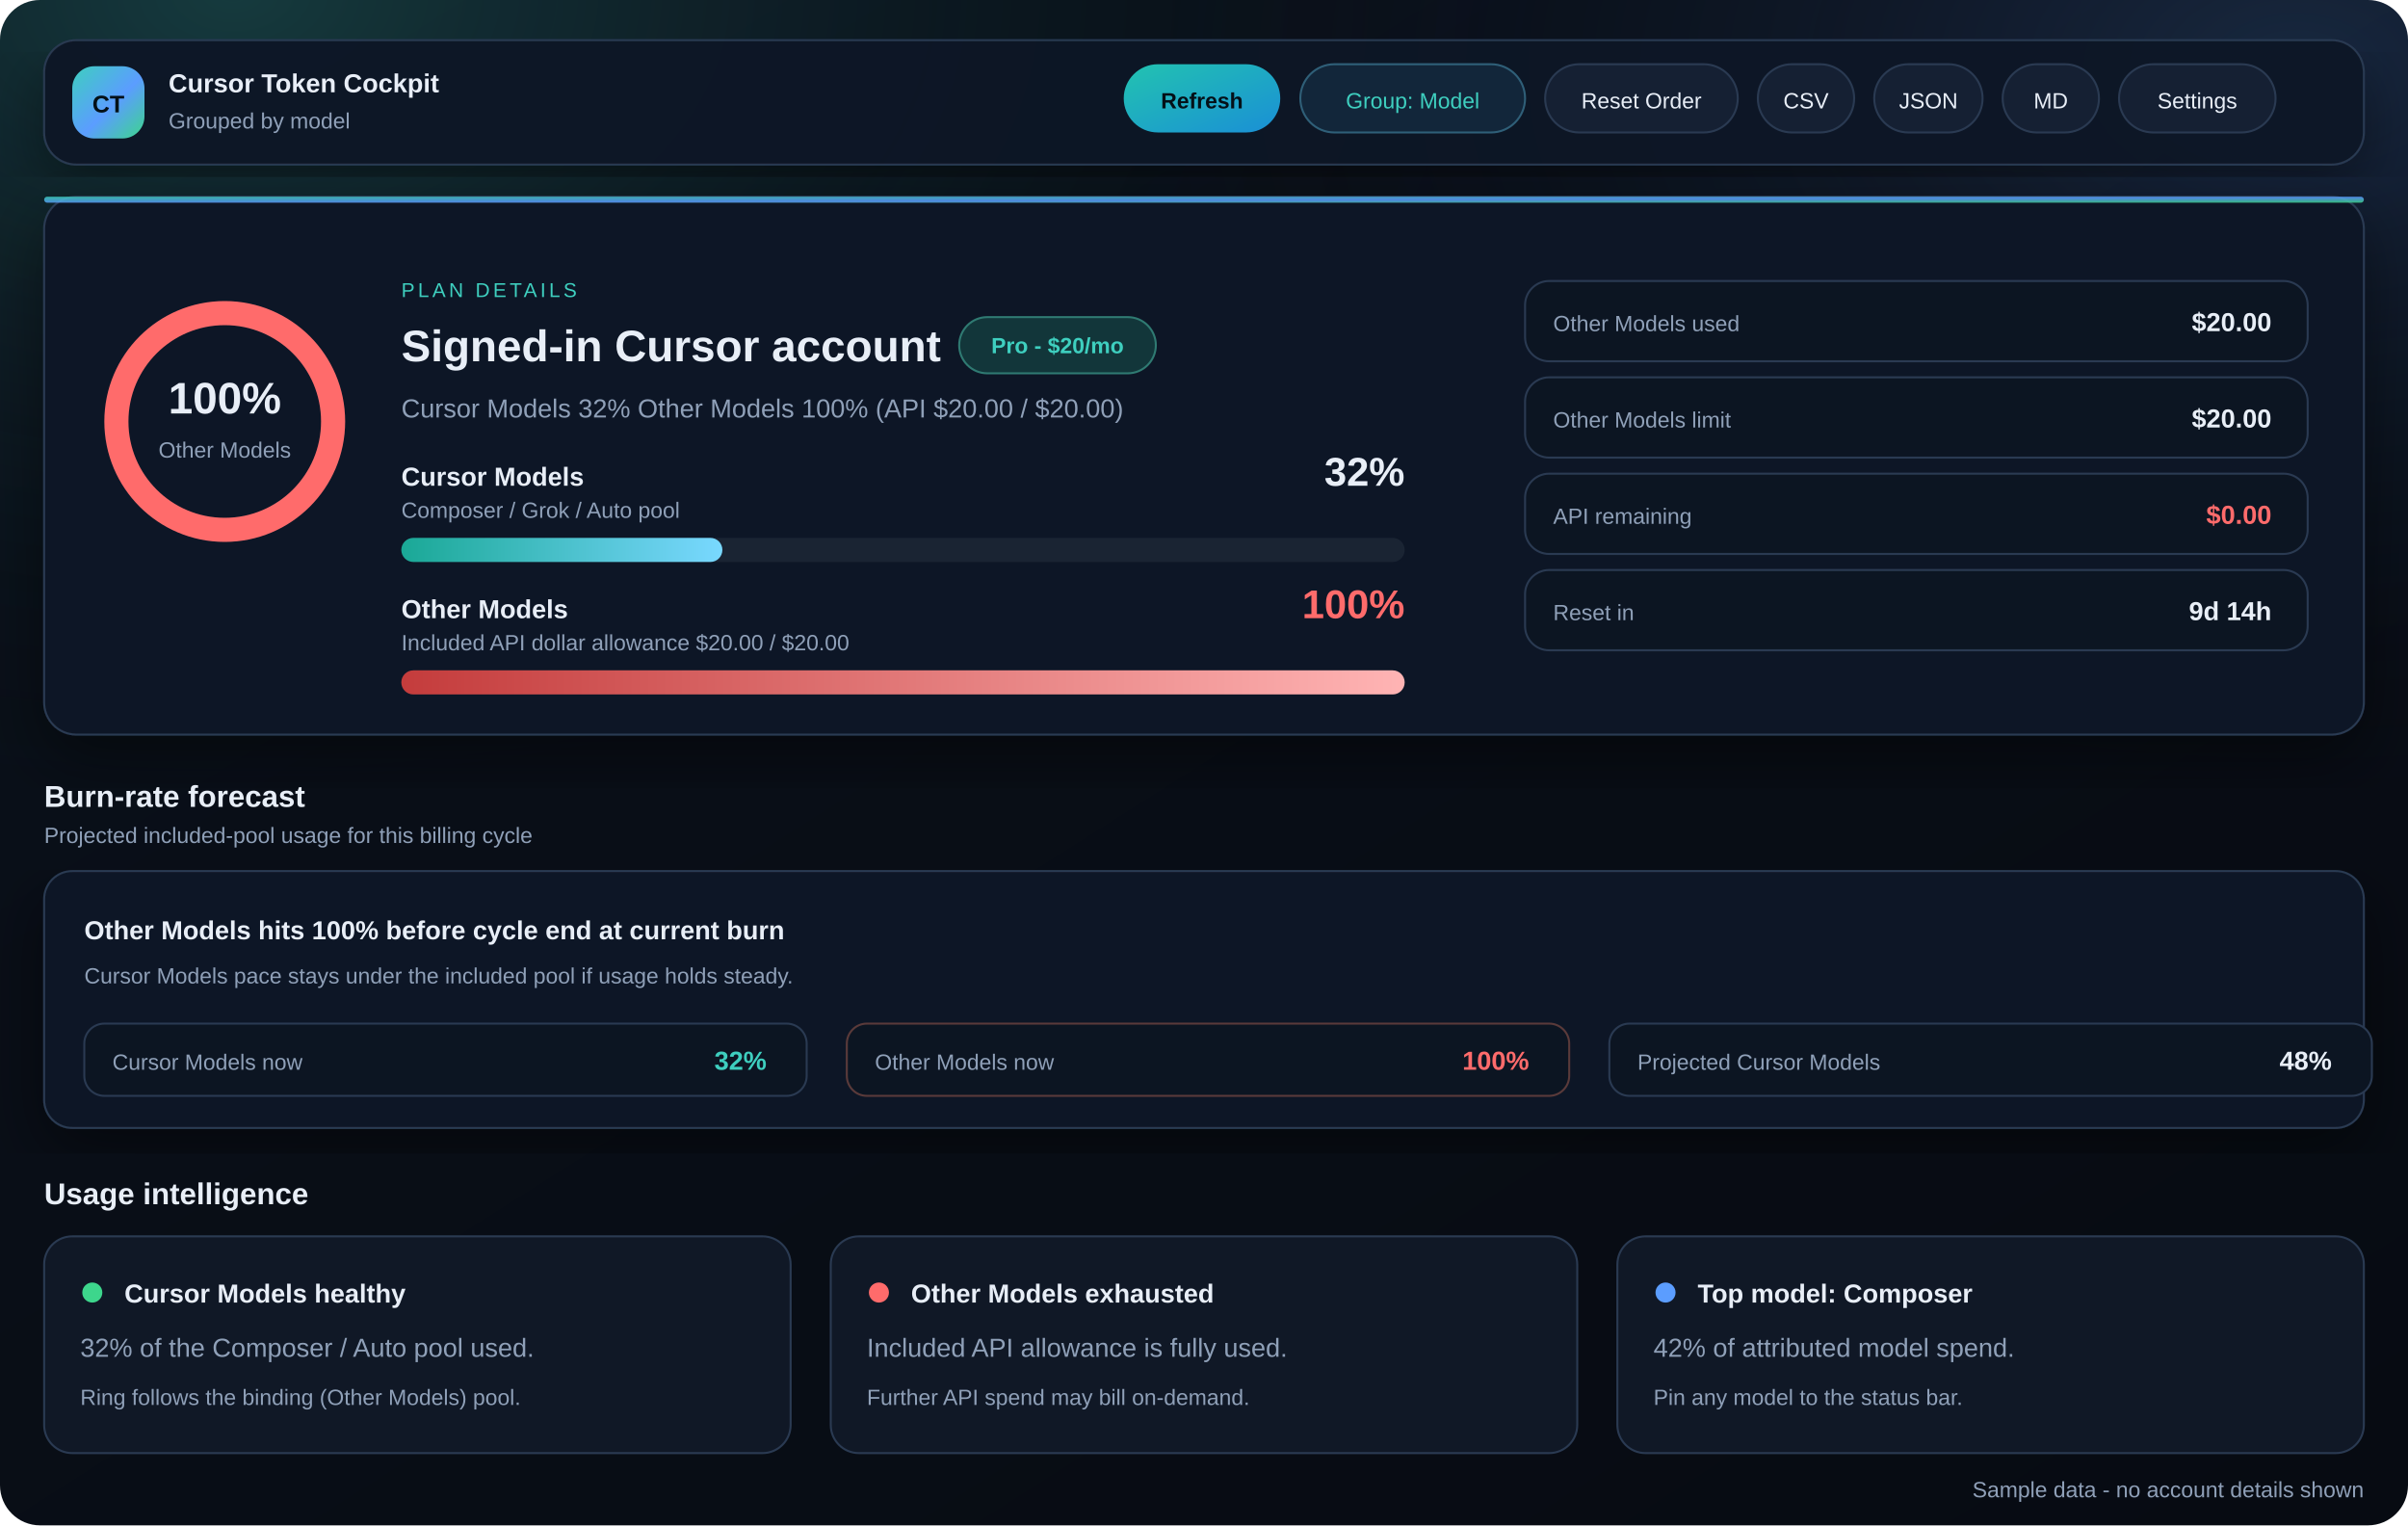
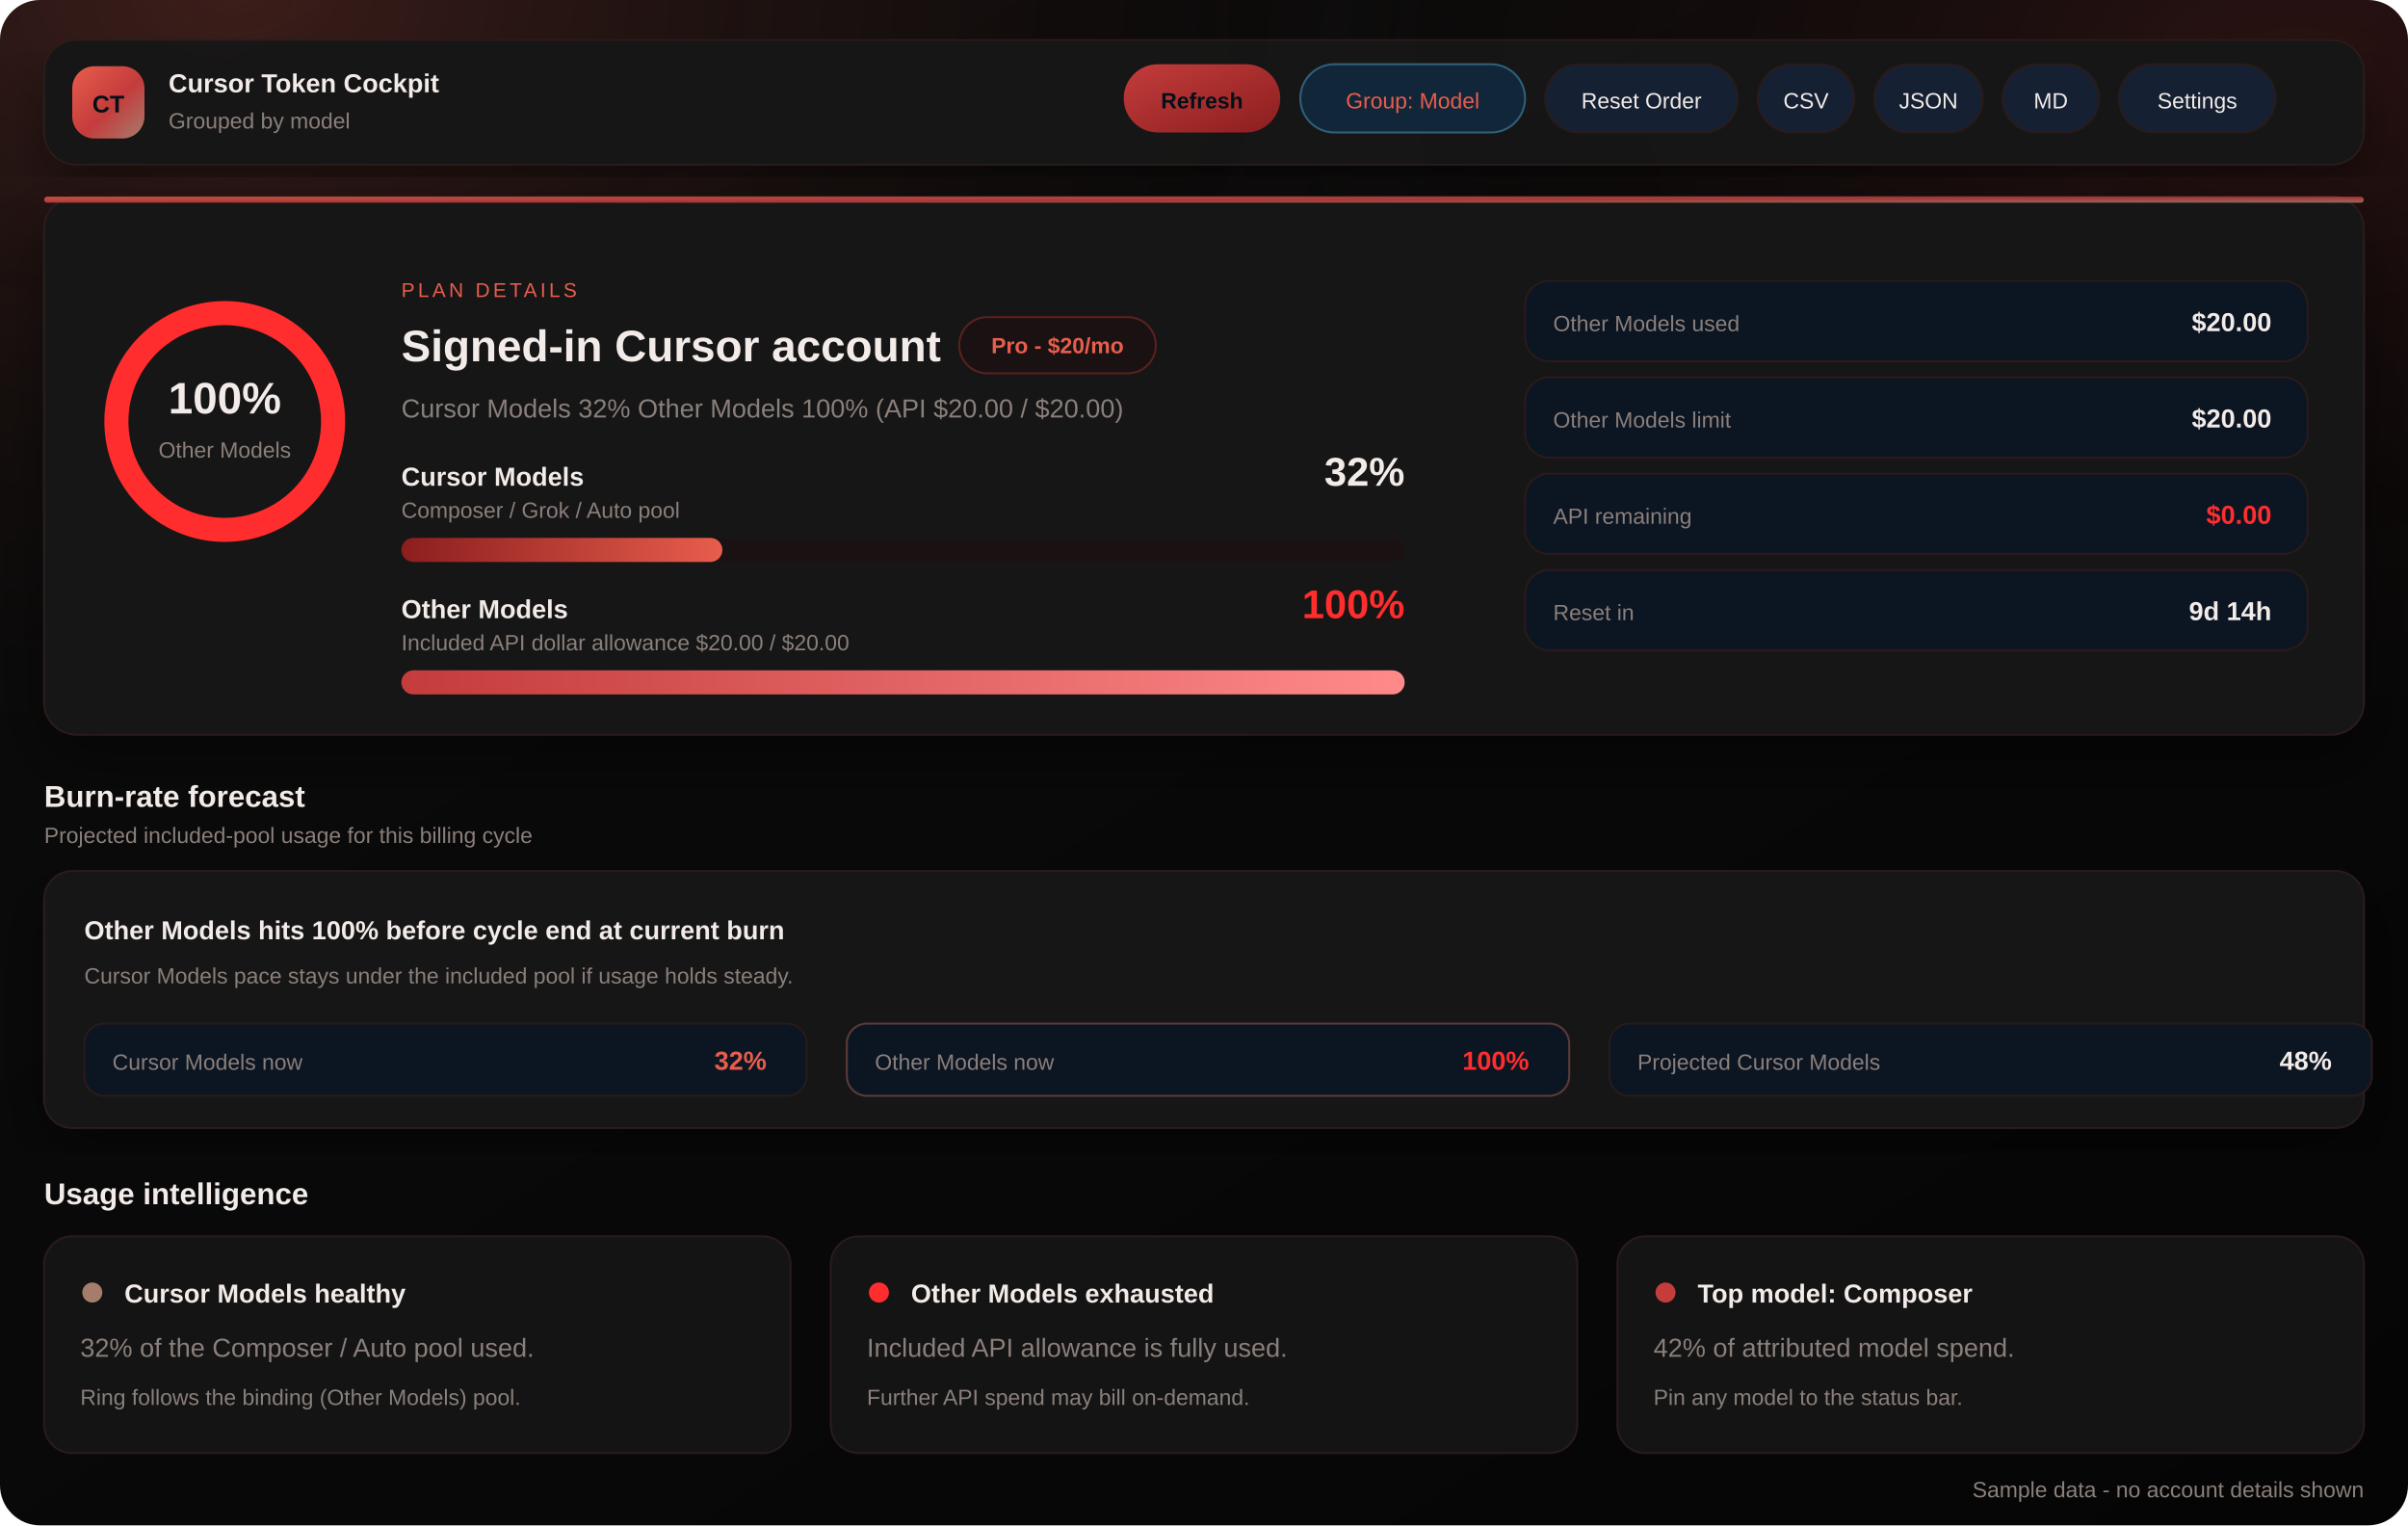
<svg xmlns="http://www.w3.org/2000/svg" width="1200" height="760" viewBox="0 0 1200 760">
  <defs>
    <linearGradient id="bg" x1="0" y1="0" x2="1" y2="1">
-       <stop stop-color="#0a101a" />
-       <stop offset="1" stop-color="#070b12" />
+       <stop stop-color="#0c0c0c" />
+       <stop offset="1" stop-color="#050505" />
    </linearGradient>
    <radialGradient id="glowL" cx="0.1" cy="0" r="0.55">
-       <stop stop-color="#3ecfbf" stop-opacity=".22" />
-       <stop offset="1" stop-color="#070b12" stop-opacity="0" />
+       <stop stop-color="#e85d4c" stop-opacity=".22" />
+       <stop offset="1" stop-color="#050505" stop-opacity="0" />
    </radialGradient>
    <radialGradient id="glowR" cx="0.95" cy="0.05" r="0.5">
-       <stop stop-color="#5b9dff" stop-opacity=".18" />
-       <stop offset="1" stop-color="#070b12" stop-opacity="0" />
+       <stop stop-color="#c43c3c" stop-opacity=".18" />
+       <stop offset="1" stop-color="#050505" stop-opacity="0" />
    </radialGradient>
    <linearGradient id="brand" x1="0" y1="0" x2="1" y2="1">
-       <stop stop-color="#3ecfbf" />
-       <stop offset=".55" stop-color="#5b9dff" />
-       <stop offset="1" stop-color="#3dd68c" />
+       <stop stop-color="#e85d4c" />
+       <stop offset=".55" stop-color="#c43c3c" />
+       <stop offset="1" stop-color="#a67c6d" />
    </linearGradient>
    <linearGradient id="barOk" x1="0" y1="0" x2="1" y2="0">
-       <stop stop-color="#1aa896" />
-       <stop offset="1" stop-color="#79d8ff" />
+       <stop stop-color="#8b1e1e" />
+       <stop offset="1" stop-color="#e85d4c" />
    </linearGradient>
    <linearGradient id="barCrit" x1="0" y1="0" x2="1" y2="0">
      <stop stop-color="#c43c3c" />
-       <stop offset="1" stop-color="#ffb4b4" />
+       <stop offset="1" stop-color="#ff8a8a" />
    </linearGradient>
    <linearGradient id="btn" x1="0" y1="0" x2="1" y2="1">
-       <stop stop-color="#22c3b0" />
-       <stop offset="1" stop-color="#1a8fd6" />
+       <stop stop-color="#c43c3c" />
+       <stop offset="1" stop-color="#8b1e1e" />
    </linearGradient>
    <filter id="shadow">
      <feDropShadow dx="0" dy="12" stdDeviation="16" flood-opacity=".45" />
    </filter>
    <style>

-       text{font-family:Segoe UI,Arial,sans-serif;fill:#e8eef7}
+       text{font-family:Segoe UI,Arial,sans-serif;fill:#f2ebe8}

-       .muted{fill:#8fa0b8}.tiny{font-size:11px}.small{font-size:13px}.label{font-size:10px;letter-spacing:1.6px}
+       .muted{fill:#8a7f7a}.tiny{font-size:11px}.small{font-size:13px}.label{font-size:10px;letter-spacing:1.6px}

      .title{font-size:22px;font-weight:700}.h2{font-size:15px;font-weight:700}.strong{font-weight:700}

-       .card{fill:#101826;stroke:#2a3a52}.teal{fill:#3ecfbf}.blue{fill:#5b9dff}.green{fill:#3dd68c}.orange{fill:#f0b429}.red{fill:#ff6b6b}
+       .card{fill:#141414;stroke:#2a1a1a}.teal{fill:#e85d4c}.blue{fill:#c43c3c}.green{fill:#a67c6d}.orange{fill:#c9893a}.red{fill:#ff2d2d}

    </style>
  </defs>
  <rect width="1200" height="760" rx="20" fill="url(#bg)" />
  <rect width="1200" height="760" rx="20" fill="url(#glowL)" />
  <rect width="1200" height="760" rx="20" fill="url(#glowR)" />
  <rect x="22" y="20" width="1156" height="62" rx="16" class="card" filter="url(#shadow)" opacity=".95" />
  <rect x="36" y="33" width="36" height="36" rx="11" fill="url(#brand)" />
  <text x="54" y="56" text-anchor="middle" class="strong" style="fill:#041018;font-size:12px">CT</text>
  <text x="84" y="46" class="small strong">Cursor Token Cockpit</text>
  <text x="84" y="64" class="tiny muted">Grouped by model</text>
  <g transform="translate(560 32)">
    <rect width="78" height="34" rx="17" fill="url(#btn)" />
    <text x="39" y="22" text-anchor="middle" class="tiny strong" style="fill:#041018">Refresh</text>
    <rect x="88" width="112" height="34" rx="17" fill="#12263a" stroke="#2f5f78" />
    <text x="144" y="22" text-anchor="middle" class="tiny teal">Group: Model</text>
-     <rect x="210" width="96" height="34" rx="17" fill="#152033" stroke="#2a3a52" />
+     <rect x="210" width="96" height="34" rx="17" fill="#152033" stroke="#2a1a1a" />
    <text x="258" y="22" text-anchor="middle" class="tiny">Reset Order</text>
-     <rect x="316" width="48" height="34" rx="17" fill="#152033" stroke="#2a3a52" />
+     <rect x="316" width="48" height="34" rx="17" fill="#152033" stroke="#2a1a1a" />
    <text x="340" y="22" text-anchor="middle" class="tiny">CSV</text>
-     <rect x="374" width="54" height="34" rx="17" fill="#152033" stroke="#2a3a52" />
+     <rect x="374" width="54" height="34" rx="17" fill="#152033" stroke="#2a1a1a" />
    <text x="401" y="22" text-anchor="middle" class="tiny">JSON</text>
-     <rect x="438" width="48" height="34" rx="17" fill="#152033" stroke="#2a3a52" />
+     <rect x="438" width="48" height="34" rx="17" fill="#152033" stroke="#2a1a1a" />
    <text x="462" y="22" text-anchor="middle" class="tiny">MD</text>
-     <rect x="496" width="78" height="34" rx="17" fill="#152033" stroke="#2a3a52" />
+     <rect x="496" width="78" height="34" rx="17" fill="#152033" stroke="#2a1a1a" />
    <text x="535" y="22" text-anchor="middle" class="tiny">Settings</text>
  </g>
  <rect x="22" y="98" width="1156" height="268" rx="16" class="card" filter="url(#shadow)" />
  <rect x="22" y="98" width="1156" height="3" rx="1.5" fill="url(#brand)" opacity=".85" />
-   <circle cx="112" cy="210" r="54" fill="none" stroke="#1a2433" stroke-width="12" />
-   <circle cx="112" cy="210" r="54" fill="none" stroke="#ff6b6b" stroke-width="12" stroke-linecap="round" stroke-dasharray="339 339" transform="rotate(-90 112 210)" />
+   <circle cx="112" cy="210" r="54" fill="none" stroke="#1a1212" stroke-width="12" />
+   <circle cx="112" cy="210" r="54" fill="none" stroke="#ff2d2d" stroke-width="12" stroke-linecap="round" stroke-dasharray="339 339" transform="rotate(-90 112 210)" />
  <text x="112" y="206" text-anchor="middle" class="title">100%</text>
  <text x="112" y="228" text-anchor="middle" class="tiny muted">Other Models</text>
  <text x="200" y="148" class="label teal">PLAN DETAILS</text>
  <text x="200" y="180" class="title">Signed-in Cursor account</text>
-   <rect x="478" y="158" width="98" height="28" rx="14" fill="#12363a" stroke="#2f7a72" />
+   <rect x="478" y="158" width="98" height="28" rx="14" fill="#1a1212" stroke="#5a2020" />
  <text x="527" y="176" text-anchor="middle" class="tiny teal strong">Pro - $20/mo</text>
  <text x="200" y="208" class="small muted">Cursor Models 32%      Other Models 100% (API $20.00 / $20.00)</text>
  <text x="200" y="242" class="small strong">Cursor Models</text>
  <text x="700" y="242" text-anchor="end" class="title" style="font-size:20px">32%</text>
  <text x="200" y="258" class="tiny muted">Composer / Grok / Auto pool</text>
-   <rect x="200" y="268" width="500" height="12" rx="6" fill="#1a2433" />
+   <rect x="200" y="268" width="500" height="12" rx="6" fill="#1a1212" />
  <rect x="200" y="268" width="160" height="12" rx="6" fill="url(#barOk)" />
  <text x="200" y="308" class="small strong">Other Models</text>
  <text x="700" y="308" text-anchor="end" class="title red" style="font-size:20px">100%</text>
  <text x="200" y="324" class="tiny muted">Included API dollar allowance      $20.00 / $20.00</text>
-   <rect x="200" y="334" width="500" height="12" rx="6" fill="#1a2433" />
+   <rect x="200" y="334" width="500" height="12" rx="6" fill="#1a1212" />
  <rect x="200" y="334" width="500" height="12" rx="6" fill="url(#barCrit)" />
  <g transform="translate(760 140)">
-     <rect width="390" height="40" rx="12" fill="#0c1522" stroke="#2a3a52" />
+     <rect width="390" height="40" rx="12" fill="#0c1522" stroke="#2a1a1a" />
    <text x="14" y="25" class="tiny muted">Other Models used</text>
    <text x="372" y="25" text-anchor="end" class="small strong">$20.00</text>
-     <rect y="48" width="390" height="40" rx="12" fill="#0c1522" stroke="#2a3a52" />
+     <rect y="48" width="390" height="40" rx="12" fill="#0c1522" stroke="#2a1a1a" />
    <text x="14" y="73" class="tiny muted">Other Models limit</text>
    <text x="372" y="73" text-anchor="end" class="small strong">$20.00</text>
-     <rect y="96" width="390" height="40" rx="12" fill="#0c1522" stroke="#2a3a52" />
+     <rect y="96" width="390" height="40" rx="12" fill="#0c1522" stroke="#2a1a1a" />
    <text x="14" y="121" class="tiny muted">API remaining</text>
    <text x="372" y="121" text-anchor="end" class="small strong red">$0.00</text>
-     <rect y="144" width="390" height="40" rx="12" fill="#0c1522" stroke="#2a3a52" />
+     <rect y="144" width="390" height="40" rx="12" fill="#0c1522" stroke="#2a1a1a" />
    <text x="14" y="169" class="tiny muted">Reset in</text>
    <text x="372" y="169" text-anchor="end" class="small strong">9d 14h</text>
  </g>
  <text x="22" y="402" class="h2">Burn-rate forecast</text>
  <text x="22" y="420" class="tiny muted">Projected included-pool usage for this billing cycle</text>
  <rect x="22" y="434" width="1156" height="128" rx="14" class="card" filter="url(#shadow)" />
  <text x="42" y="468" class="small strong">Other Models hits 100% before cycle end at current burn</text>
  <text x="42" y="490" class="tiny muted">Cursor Models pace stays under the included pool if usage holds steady.</text>
  <g transform="translate(42 510)">
-     <rect width="360" height="36" rx="10" fill="#0c1522" stroke="#2a3a52" />
+     <rect width="360" height="36" rx="10" fill="#0c1522" stroke="#2a1a1a" />
    <text x="14" y="23" class="tiny muted">Cursor Models now</text>
    <text x="340" y="23" text-anchor="end" class="small strong teal">32%</text>
    <rect x="380" width="360" height="36" rx="10" fill="#0c1522" stroke="#5a3a3a" />
    <text x="394" y="23" class="tiny muted">Other Models now</text>
    <text x="720" y="23" text-anchor="end" class="small strong red">100%</text>
-     <rect x="760" width="380" height="36" rx="10" fill="#0c1522" stroke="#2a3a52" />
+     <rect x="760" width="380" height="36" rx="10" fill="#0c1522" stroke="#2a1a1a" />
    <text x="774" y="23" class="tiny muted">Projected Cursor Models</text>
    <text x="1120" y="23" text-anchor="end" class="small strong">48%</text>
  </g>
  <text x="22" y="600" class="h2">Usage intelligence</text>
  <g transform="translate(22 616)">
    <rect width="372" height="108" rx="14" class="card" stroke="#2f5f78" />
    <circle cx="24" cy="28" r="5" class="green" />
    <text x="40" y="33" class="small strong">Cursor Models healthy</text>
    <text x="18" y="60" class="small muted">32% of the Composer / Auto pool used.</text>
    <text x="18" y="84" class="tiny muted">Ring follows the binding (Other Models) pool.</text>
    <rect x="392" width="372" height="108" rx="14" class="card" stroke="#6a3a3a" />
    <circle cx="416" cy="28" r="5" class="red" />
    <text x="432" y="33" class="small strong">Other Models exhausted</text>
    <text x="410" y="60" class="small muted">Included API allowance is fully used.</text>
    <text x="410" y="84" class="tiny muted">Further API spend may bill on-demand.</text>
    <rect x="784" width="372" height="108" rx="14" class="card" stroke="#3a5a78" />
    <circle cx="808" cy="28" r="5" class="blue" />
    <text x="824" y="33" class="small strong">Top model: Composer</text>
    <text x="802" y="60" class="small muted">42% of attributed model spend.</text>
    <text x="802" y="84" class="tiny muted">Pin any model to the status bar.</text>
  </g>
  <text x="1178" y="746" text-anchor="end" class="tiny muted">Sample data - no account details shown</text>
</svg>
